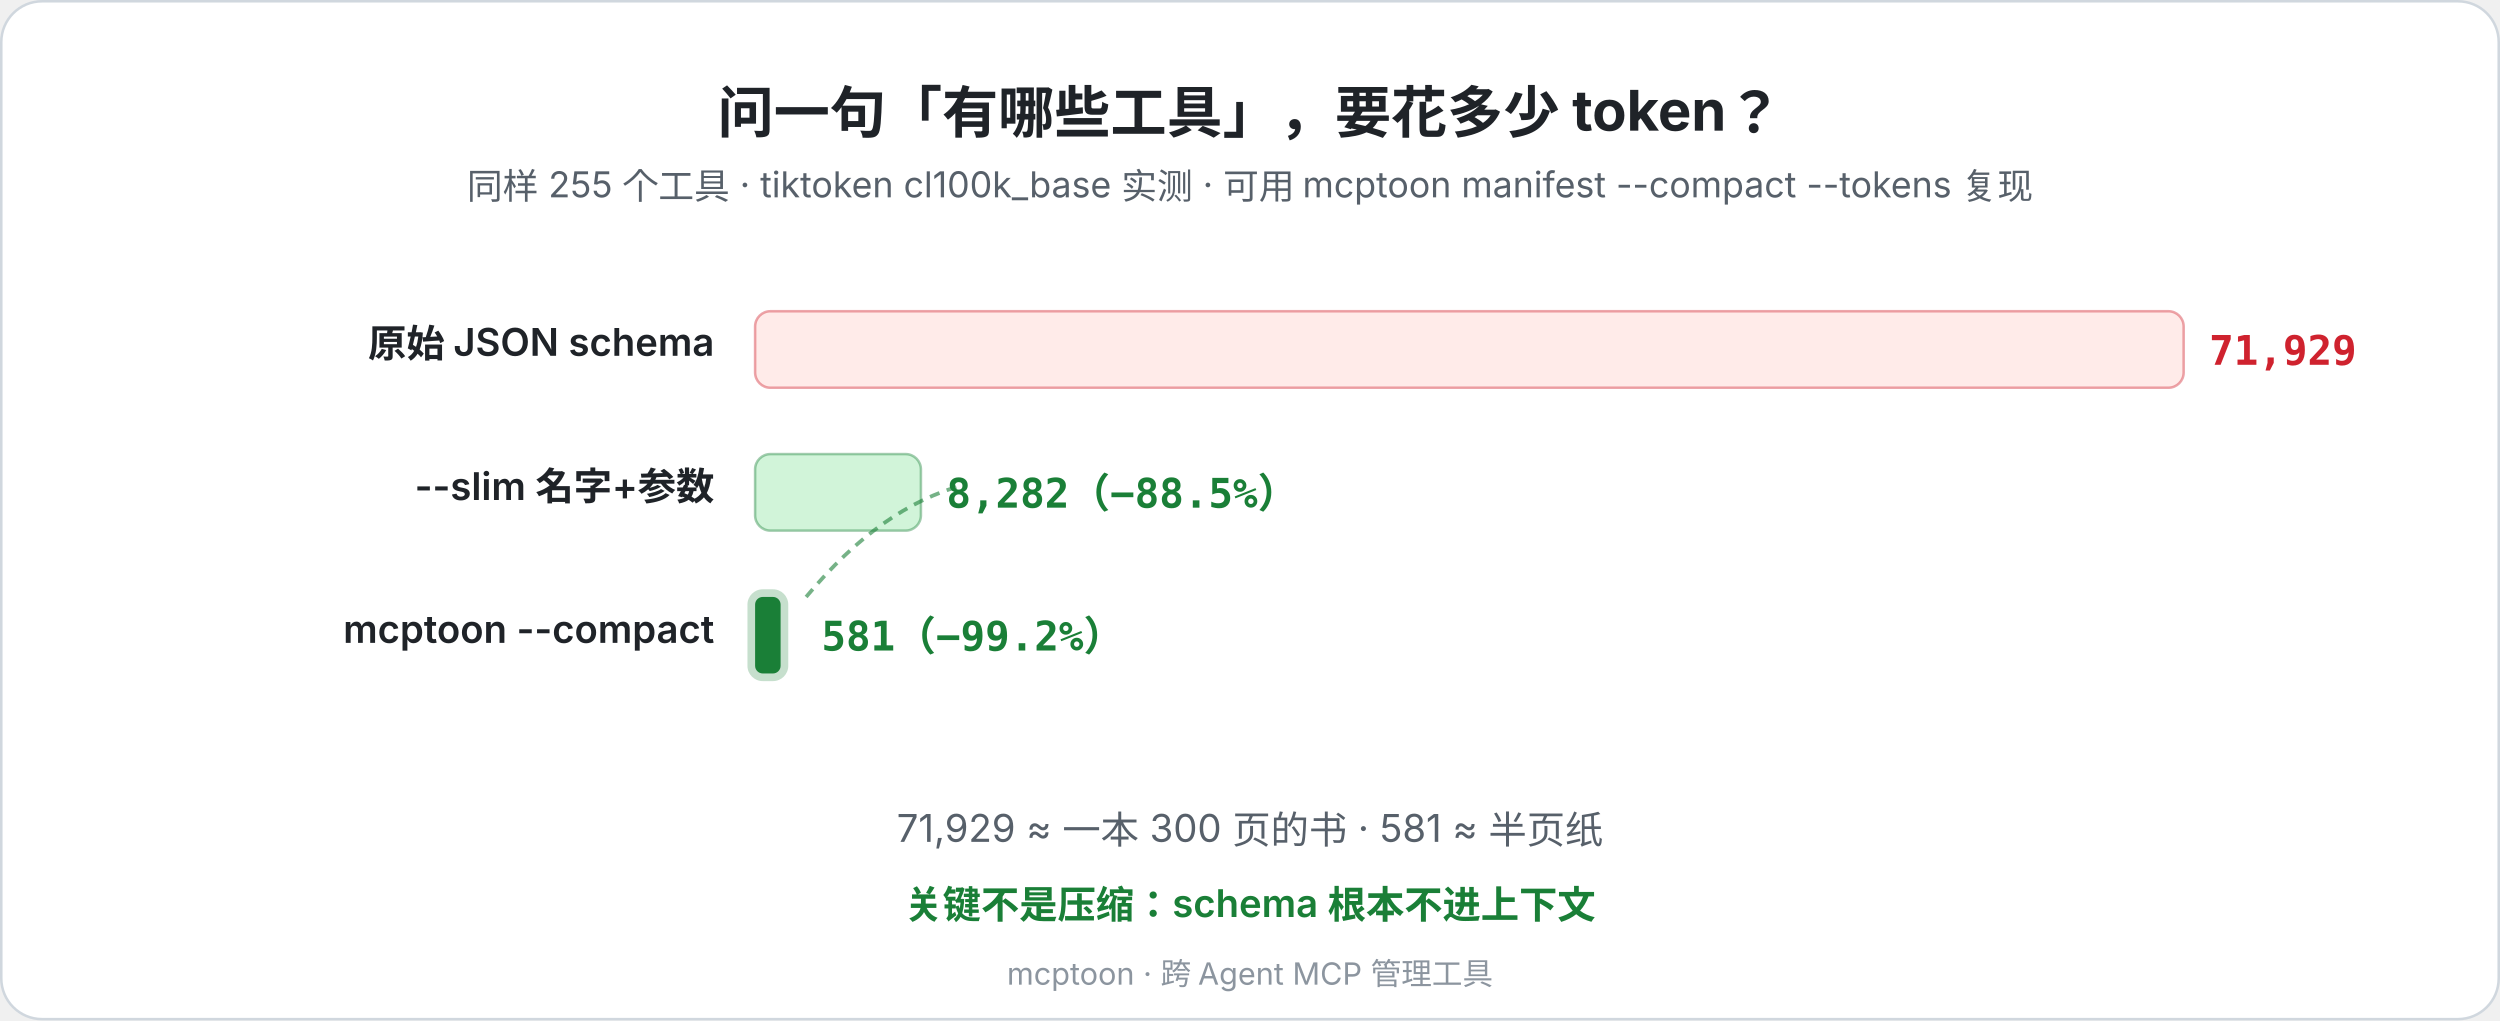
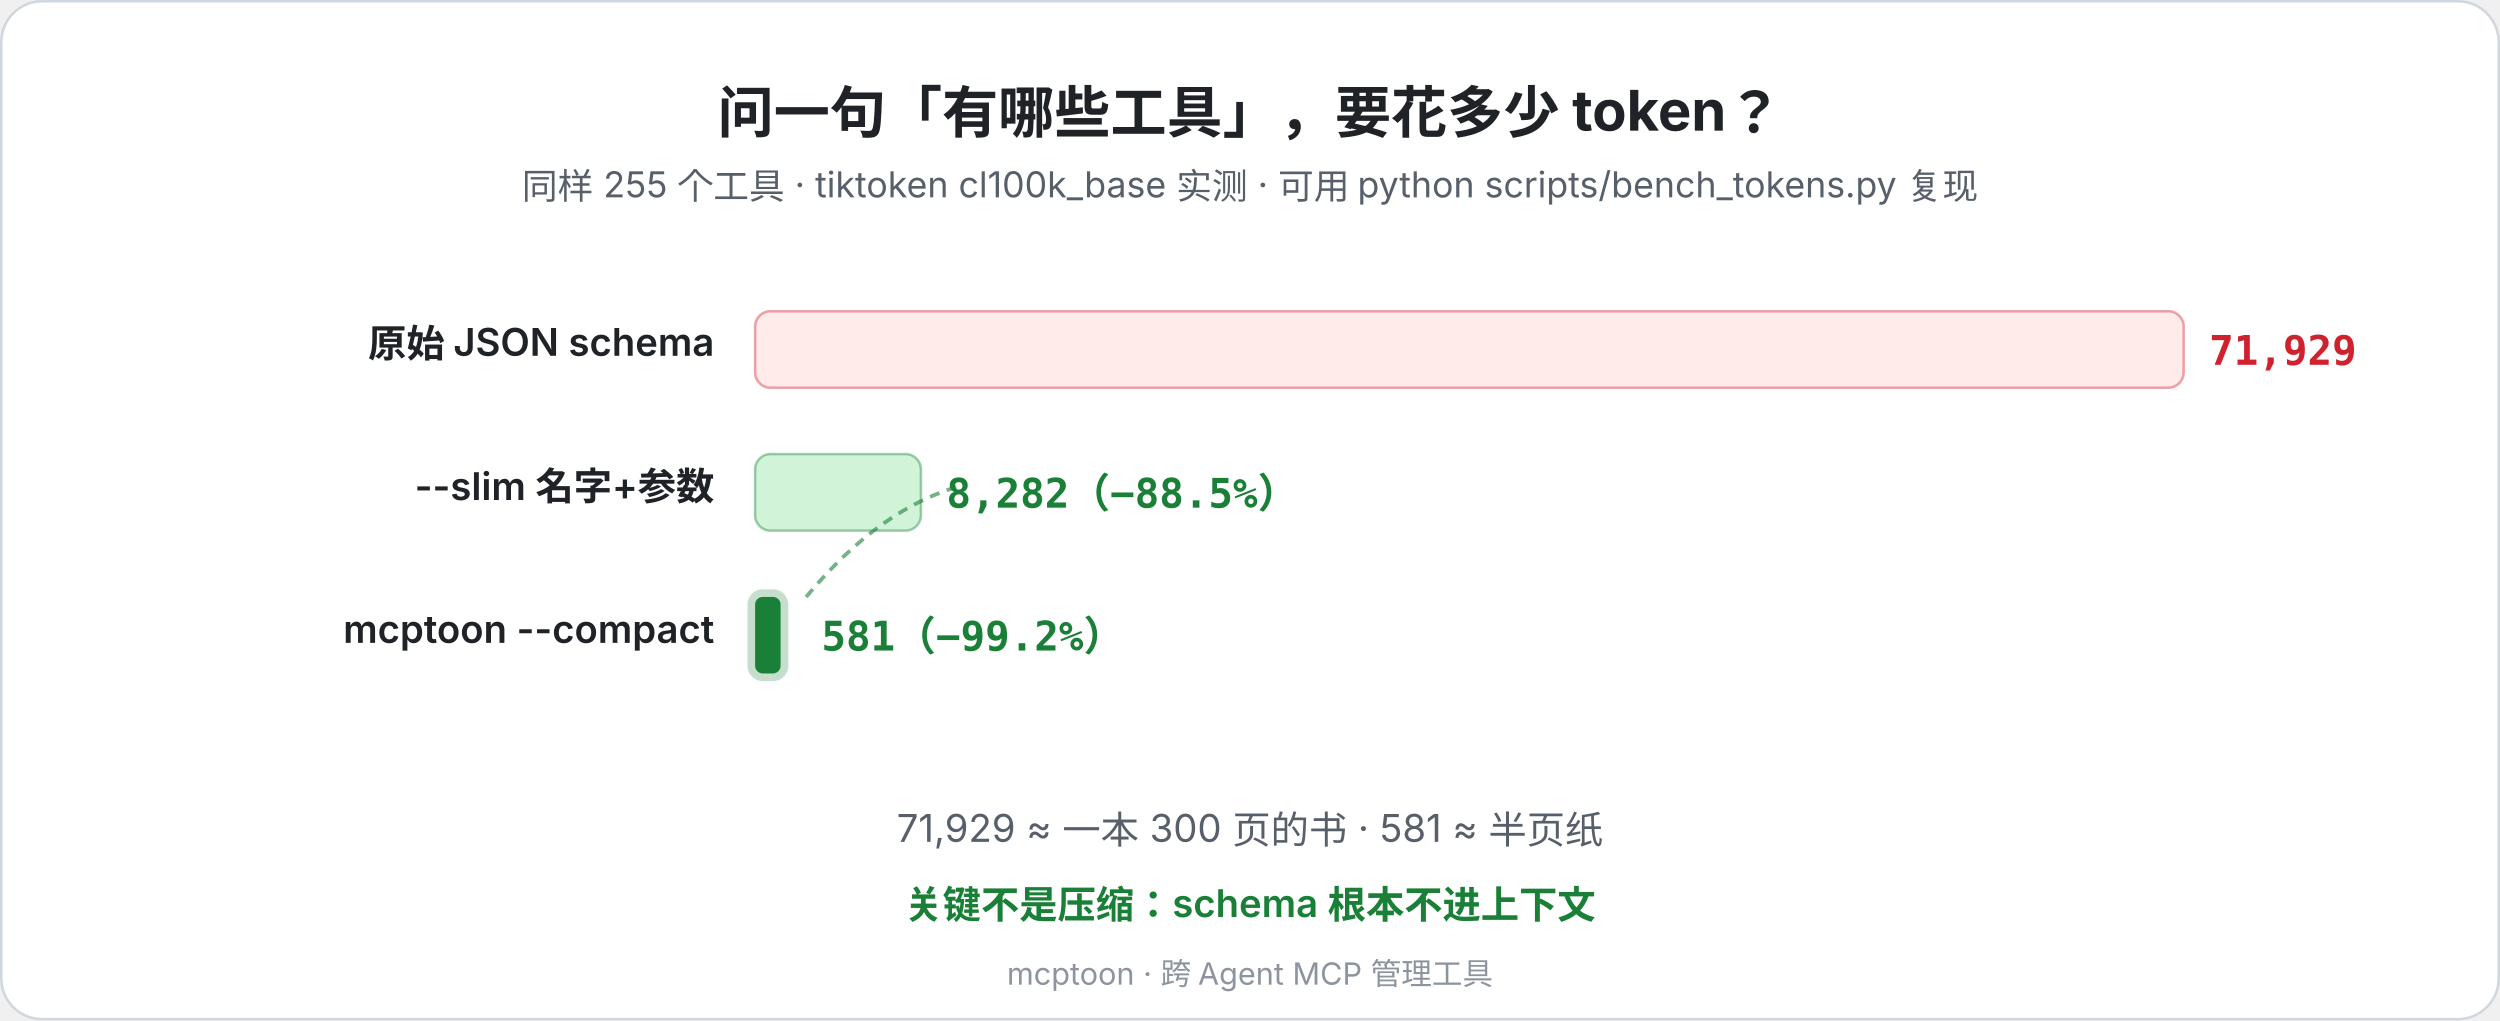
<svg xmlns="http://www.w3.org/2000/svg" viewBox="0 0 980 400" font-family="-apple-system,'Segoe UI','Noto Sans SC',sans-serif">
  <rect x="0.5" y="0.5" width="979" height="399" rx="16" fill="#ffffff" stroke="#d0d7de" />
  <text x="490" y="52" text-anchor="middle" font-size="22" font-weight="700" fill="#1f2328">问一句「有哪些工具」，要花多少 token？</text>
-   <text x="490" y="78" text-anchor="middle" font-size="14" fill="#57606a">同样 255 个工具 · tiktoken cl100k_base 实测 · 可用 mcptoon manifest --compact --tokens 复现</text>
+   <text x="490" y="78" text-anchor="middle" font-size="14" fill="#57606a">同样 255 个工具 · tiktoken cl100k_base 实测 · 可用 python scripts/bench_tokens.py 复现</text>
  <text x="280" y="140" text-anchor="end" font-size="15" font-weight="600" fill="#1f2328">原始 JSON schema</text>
  <rect x="296" y="122" width="560" height="30" rx="6" fill="#ffebe9" stroke="#cf222e" stroke-opacity="0.4" />
  <text x="866" y="143" font-size="16" font-weight="700" fill="#cf222e" font-family="ui-monospace,Consolas,monospace">71,929</text>
  <text x="280" y="196" text-anchor="end" font-size="15" font-weight="600" fill="#1f2328">--slim 名字+参数</text>
  <rect x="296" y="178" width="65" height="30" rx="6" fill="#d1f4d9" stroke="#1a7f37" stroke-opacity="0.4" />
  <text x="371" y="199" font-size="16" font-weight="700" fill="#1a7f37" font-family="ui-monospace,Consolas,monospace">8,282（−88.5%）</text>
  <text x="280" y="252" text-anchor="end" font-size="15" font-weight="600" fill="#1f2328">mcptoon --compact</text>
  <rect x="296" y="234" width="10" height="30" rx="3" fill="#1a7f37" />
  <rect x="293" y="231" width="16" height="36" rx="6" fill="#1a7f37" opacity="0.25" />
  <text x="322" y="255" font-size="16" font-weight="700" fill="#1a7f37" font-family="ui-monospace,Consolas,monospace">581（−99.2%）</text>
  <path d="M316,234 C336,210 356,196 378,190" fill="none" stroke="#1a7f37" stroke-width="1.5" stroke-dasharray="4,3" opacity="0.6" />
  <text x="490" y="330" text-anchor="middle" font-size="15" fill="#57606a">71,929 ≈ 一本 300 页的书 · 581 ≈ 半页纸</text>
  <text x="490" y="360" text-anchor="middle" font-size="15" font-weight="600" fill="#1a7f37">关键不是压缩：schema 根本不进上下文</text>
  <text x="490" y="386" text-anchor="middle" font-size="12" fill="#8c959f">mcptoon · 跨 Agent MCP 管理工具</text>
</svg>
